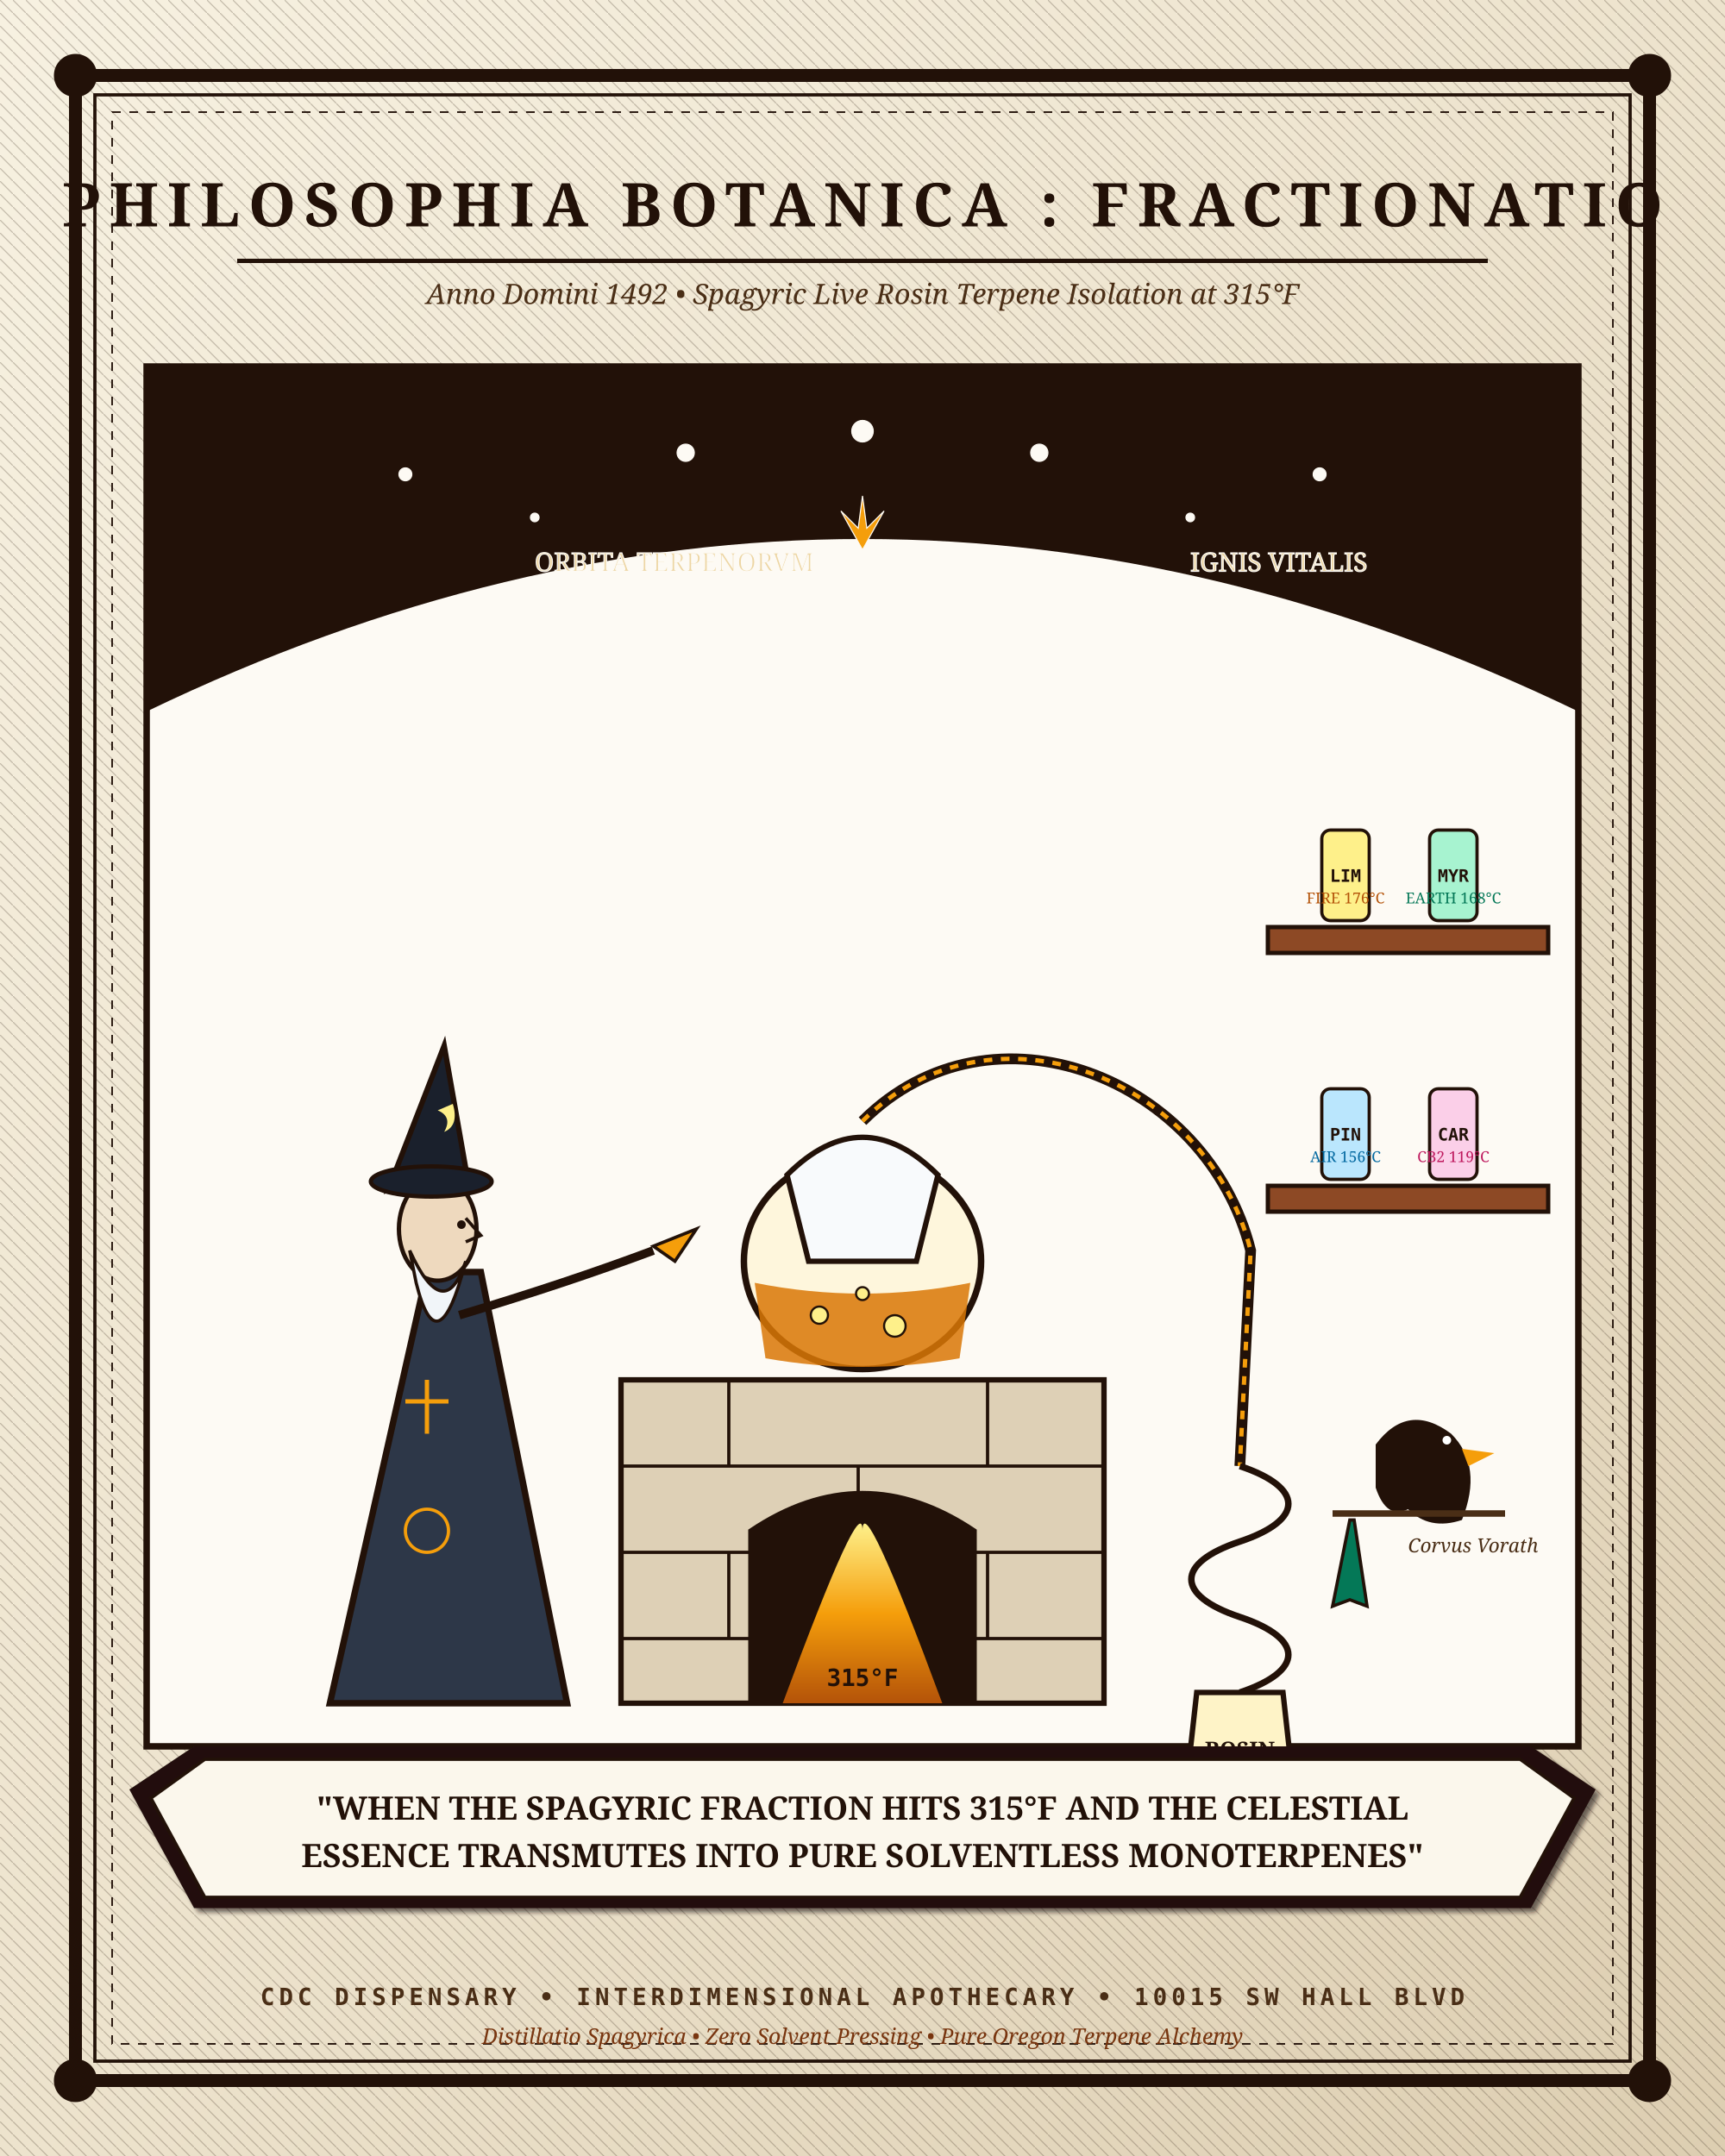
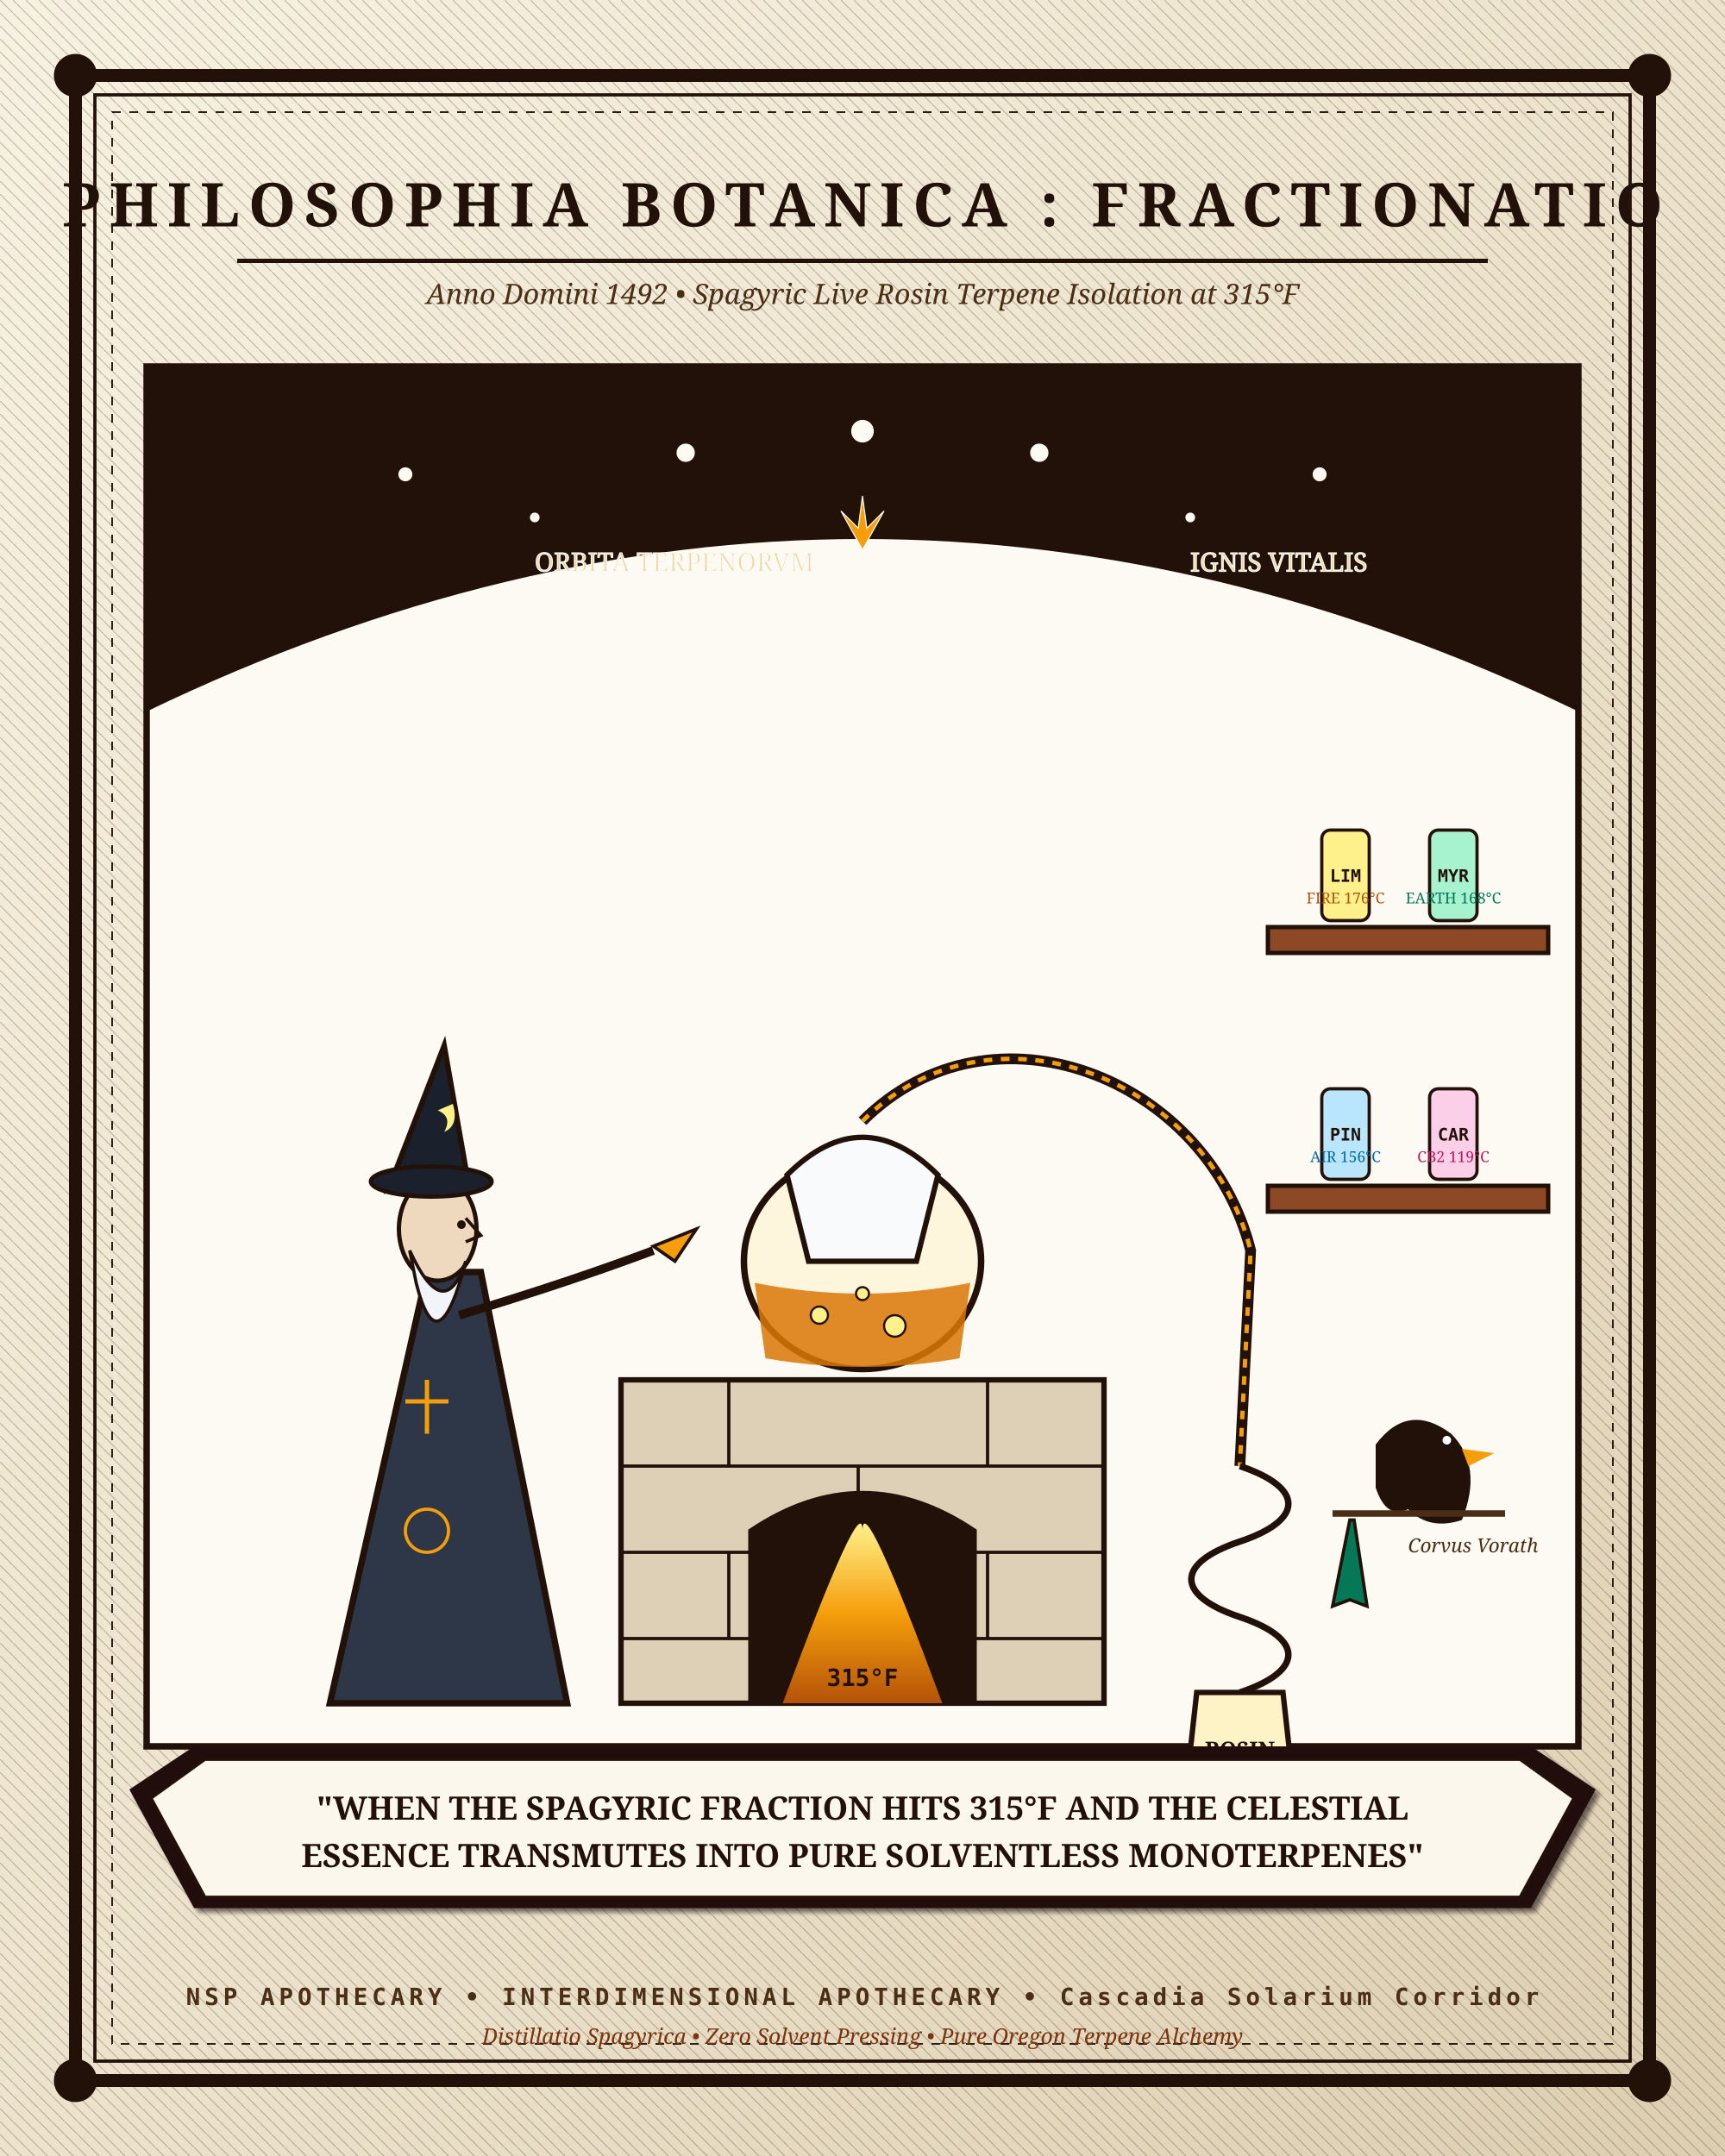
<svg xmlns="http://www.w3.org/2000/svg" viewBox="0 0 800 1000" width="100%" height="100%">
  <defs>
    <linearGradient id="parchmentBg" x1="0%" y1="0%" x2="100%" y2="100%">
      <stop offset="0%" stop-color="#f7f1e1" />
      <stop offset="50%" stop-color="#ede3cd" />
      <stop offset="100%" stop-color="#ddceb1" />
    </linearGradient>
    <linearGradient id="goldFire" x1="0%" y1="100%" x2="0%" y2="0%">
      <stop offset="0%" stop-color="#b45309" />
      <stop offset="50%" stop-color="#f59e0b" />
      <stop offset="100%" stop-color="#fef08a" />
    </linearGradient>
    <pattern id="fineHatch" width="6" height="6" patternUnits="userSpaceOnUse">
      <line x1="0" y1="0" x2="6" y2="6" stroke="#2c1a0e" stroke-width="0.5" opacity="0.25" />
    </pattern>
    <filter id="woodcutShadow">
      <feDropShadow dx="2" dy="2" stdDeviation="1" flood-color="#1e1008" flood-opacity="0.6" />
    </filter>
  </defs>
  <rect width="800" height="1000" fill="url(#parchmentBg)" />
  <rect width="800" height="1000" fill="url(#fineHatch)" />
  <rect x="35" y="35" width="730" height="930" fill="none" stroke="#221108" stroke-width="6" />
  <rect x="44" y="44" width="712" height="912" fill="none" stroke="#221108" stroke-width="1.5" />
  <rect x="52" y="52" width="696" height="896" fill="none" stroke="#221108" stroke-width="0.75" stroke-dasharray="4,4" />
  <g fill="#221108">
    <circle cx="35" cy="35" r="10" />
    <circle cx="765" cy="35" r="10" />
    <circle cx="35" cy="965" r="10" />
    <circle cx="765" cy="965" r="10" />
  </g>
  <g transform="translate(400, 105)" text-anchor="middle">
    <text font-family="'Cinzel', 'Georgia', serif" font-weight="900" font-size="28" fill="#221108" letter-spacing="4">PHILOSOPHIA BOTANICA : FRACTIONATIO</text>
    <line x1="-290" y1="16" x2="290" y2="16" stroke="#221108" stroke-width="2" />
    <text font-family="'Georgia', serif" font-style="italic" font-size="13" fill="#4a2e16" y="36">Anno Domini 1492 • Spagyric Live Rosin Terpene Isolation at 315°F</text>
  </g>
  <g transform="translate(68, 170)">
    <rect x="0" y="0" width="664" height="640" fill="#fdfaf4" stroke="#221108" stroke-width="3" />
    <path d="M 0 160 Q 332 0 664 160 L 664 0 L 0 0 Z" fill="#221108" />
    <g fill="#fdfaf4" stroke="#fdfaf4" stroke-width="0.5">
      <circle cx="120" cy="50" r="3" />
      <circle cx="180" cy="70" r="2" />
      <circle cx="250" cy="40" r="4" />
      <circle cx="332" cy="30" r="5" />
      <circle cx="414" cy="40" r="4" />
      <circle cx="484" cy="70" r="2" />
      <circle cx="544" cy="50" r="3" />
      <path d="M 332 60 L 334 75 L 342 67 L 332 85 L 322 67 L 330 75 Z" fill="#f59e0b" />
      <text font-family="'Cinzel', serif" font-size="12" x="180" y="95" fill="#edd6a4">ORBITA TERPENORVM</text>
      <text font-family="'Cinzel', serif" font-size="12" x="484" y="95" fill="#edd6a4">IGNIS VITALIS</text>
    </g>
    <rect x="220" y="470" width="224" height="150" fill="#ded0b6" stroke="#221108" stroke-width="2.5" />
    <line x1="220" y1="510" x2="444" y2="510" stroke="#221108" stroke-width="1.5" />
    <line x1="220" y1="550" x2="444" y2="550" stroke="#221108" stroke-width="1.5" />
    <line x1="220" y1="590" x2="444" y2="590" stroke="#221108" stroke-width="1.5" />
    <line x1="270" y1="470" x2="270" y2="510" stroke="#221108" stroke-width="1.5" />
    <line x1="390" y1="470" x2="390" y2="510" stroke="#221108" stroke-width="1.5" />
    <line x1="330" y1="510" x2="330" y2="550" stroke="#221108" stroke-width="1.5" />
    <line x1="270" y1="550" x2="270" y2="590" stroke="#221108" stroke-width="1.5" />
    <line x1="390" y1="550" x2="390" y2="590" stroke="#221108" stroke-width="1.5" />
    <path d="M 280 620 L 280 540 Q 332 505 384 540 L 384 620 Z" fill="#221108" stroke="#221108" stroke-width="2" />
    <path d="M 295 620 Q 332 520 332 540 Q 332 520 369 620 Z" fill="url(#goldFire)" />
    <text font-family="'JetBrains Mono', monospace" font-size="11" font-weight="bold" x="332" y="612" fill="#221108" text-anchor="middle">315°F</text>
    <g transform="translate(332, 450)">
      <ellipse cx="0" cy="-35" rx="55" ry="50" fill="#fdf5d6" fill-opacity="0.8" stroke="#221108" stroke-width="3" />
      <path d="M -50 -25 Q 0 -15 50 -25 L 45 10 Q 0 18 -45 10 Z" fill="#d97706" opacity="0.85" />
      <circle cx="-20" cy="-10" r="4" fill="#fef08a" stroke="#221108" stroke-width="1" />
      <circle cx="15" cy="-5" r="5" fill="#fef08a" stroke="#221108" stroke-width="1" />
      <circle cx="0" cy="-20" r="3" fill="#fef08a" stroke="#221108" stroke-width="1" />
      <path d="M -35 -75 Q 0 -110 35 -75 L 25 -35 L -25 -35 Z" fill="#f8fafc" stroke="#221108" stroke-width="2.5" />
      <path d="M 0 -100 C 60 -160 160 -120 180 -40 L 175 60" fill="none" stroke="#221108" stroke-width="5" />
      <path d="M 0 -100 C 60 -160 160 -120 180 -40 L 175 60" fill="none" stroke="#f59e0b" stroke-width="2" stroke-dasharray="4,4" />
      <g transform="translate(175, 60)">
        <path d="M 0 0 C 30 10 30 25 0 35 C -30 45 -30 60 0 70 C 30 80 30 95 0 105" fill="none" stroke="#221108" stroke-width="3" />
        <path d="M -20 105 L 20 105 L 25 150 L -25 150 Z" fill="#fef3c7" stroke="#221108" stroke-width="2.5" />
        <text font-family="'Cinzel', serif" font-size="10" font-weight="bold" x="0" y="135" fill="#221108" text-anchor="middle">ROSIN</text>
      </g>
    </g>
    <g transform="translate(130, 360)">
      <path d="M 0 60 L -45 260 L 65 260 L 25 60 Z" fill="#2d3748" stroke="#221108" stroke-width="3" />
      <path d="M -10 120 L 10 120 M 0 110 L 0 135" stroke="#f59e0b" stroke-width="2" />
      <circle cx="0" cy="180" r="10" fill="none" stroke="#f59e0b" stroke-width="1.5" />
      <ellipse cx="5" cy="40" rx="18" ry="24" fill="#eed9be" stroke="#221108" stroke-width="2" />
      <path d="M -8 50 Q 8 85 18 55 Q 5 105 -5 65 Z" fill="#f1f5f9" stroke="#221108" stroke-width="1.5" />
      <circle cx="16" cy="38" r="2" fill="#221108" />
      <path d="M 18 35 L 25 43 L 18 46" fill="none" stroke="#221108" stroke-width="1.5" />
      <polygon points="-18,22 18,12 8,-45" fill="#1a202c" stroke="#221108" stroke-width="2.5" />
      <ellipse cx="2" cy="18" rx="28" ry="7" fill="#1a202c" stroke="#221108" stroke-width="2" />
      <path d="M 5 -15 Q 12 -12 8 -5 Q 15 -8 12 -18 Z" fill="#fef08a" />
      <path d="M 15 80 Q 65 65 105 50" fill="none" stroke="#221108" stroke-width="4" />
      <polygon points="105,48 125,40 115,55" fill="#f59e0b" stroke="#221108" stroke-width="1.5" />
    </g>
    <g transform="translate(560, 260)">
      <rect x="-40" y="0" width="130" height="12" fill="#8d4925" stroke="#221108" stroke-width="2" />
      <rect x="-40" y="120" width="130" height="12" fill="#8d4925" stroke="#221108" stroke-width="2" />
      <g transform="translate(-15, -45)">
        <rect x="0" y="0" width="22" height="42" rx="4" fill="#fef08a" stroke="#221108" stroke-width="1.5" />
        <text font-family="'JetBrains Mono', monospace" font-size="8" font-weight="bold" x="11" y="24" fill="#221108" text-anchor="middle">LIM</text>
        <text font-family="'Cinzel', serif" font-size="7" x="11" y="34" fill="#b45309" text-anchor="middle">FIRE 176°C</text>
      </g>
      <g transform="translate(35, -45)">
        <rect x="0" y="0" width="22" height="42" rx="4" fill="#a7f3d0" stroke="#221108" stroke-width="1.5" />
        <text font-family="'JetBrains Mono', monospace" font-size="8" font-weight="bold" x="11" y="24" fill="#221108" text-anchor="middle">MYR</text>
        <text font-family="'Cinzel', serif" font-size="7" x="11" y="34" fill="#047857" text-anchor="middle">EARTH 168°C</text>
      </g>
      <g transform="translate(-15, 75)">
        <rect x="0" y="0" width="22" height="42" rx="4" fill="#bae6fd" stroke="#221108" stroke-width="1.5" />
        <text font-family="'JetBrains Mono', monospace" font-size="8" font-weight="bold" x="11" y="24" fill="#221108" text-anchor="middle">PIN</text>
        <text font-family="'Cinzel', serif" font-size="7" x="11" y="34" fill="#0369a1" text-anchor="middle">AIR 156°C</text>
      </g>
      <g transform="translate(35, 75)">
        <rect x="0" y="0" width="22" height="42" rx="4" fill="#fbcfe8" stroke="#221108" stroke-width="1.5" />
        <text font-family="'JetBrains Mono', monospace" font-size="8" font-weight="bold" x="11" y="24" fill="#221108" text-anchor="middle">CAR</text>
        <text font-family="'Cinzel', serif" font-size="7" x="11" y="34" fill="#be185d" text-anchor="middle">CB2 119°C</text>
      </g>
    </g>
    <g transform="translate(560, 480)">
      <path d="M 10 20 Q 25 0 45 15 Q 60 30 50 55 Q 35 60 25 50 Q 15 55 10 40 Z" fill="#221108" />
      <polygon points="50,22 65,24 53,30" fill="#f59e0b" />
      <circle cx="43" cy="18" r="2" fill="#ffffff" />
      <line x1="-10" y1="52" x2="70" y2="52" stroke="#4a2e16" stroke-width="3" />
      <path d="M -2 55 L -10 95 L -2 92 L 6 95 L 0 55 Z" fill="#047857" stroke="#221108" stroke-width="1.5" />
      <text font-family="'Georgia', serif" font-style="italic" font-size="9" x="25" y="70" fill="#4a2e16">Corvus Vorath</text>
    </g>
  </g>
  <g transform="translate(400, 850)">
    <path d="M -340 -20 L -310 -40 L 310 -40 L 340 -20 L 310 35 L -310 35 Z" fill="#221108" filter="url(#woodcutShadow)" />
    <path d="M -330 -16 L -305 -34 L 305 -34 L 330 -16 L 305 30 L -305 30 Z" fill="#fbf7ec" stroke="#221108" stroke-width="1.5" />
    <text font-family="'Cinzel', 'Georgia', serif" font-weight="900" font-size="15" fill="#221108" text-anchor="middle" y="-6">
      "WHEN THE SPAGYRIC FRACTION HITS 315°F AND THE CELESTIAL
    </text>
    <text font-family="'Cinzel', 'Georgia', serif" font-weight="900" font-size="15" fill="#221108" text-anchor="middle" y="16">
      ESSENCE TRANSMUTES INTO PURE SOLVENTLESS MONOTERPENES"
    </text>
  </g>
  <g transform="translate(400, 930)" text-anchor="middle">
    <text font-family="'JetBrains Mono', monospace" font-size="11" font-weight="bold" fill="#4a2e16" letter-spacing="2">
-       CDC DISPENSARY • INTERDIMENSIONAL APOTHECARY • 10015 SW HALL BLVD
+       NSP APOTHECARY • INTERDIMENSIONAL APOTHECARY • Cascadia Solarium Corridor
    </text>
    <text font-family="'Georgia', serif" font-style="italic" font-size="10" fill="#78350f" y="18">
      Distillatio Spagyrica • Zero Solvent Pressing • Pure Oregon Terpene Alchemy
    </text>
  </g>
</svg>
